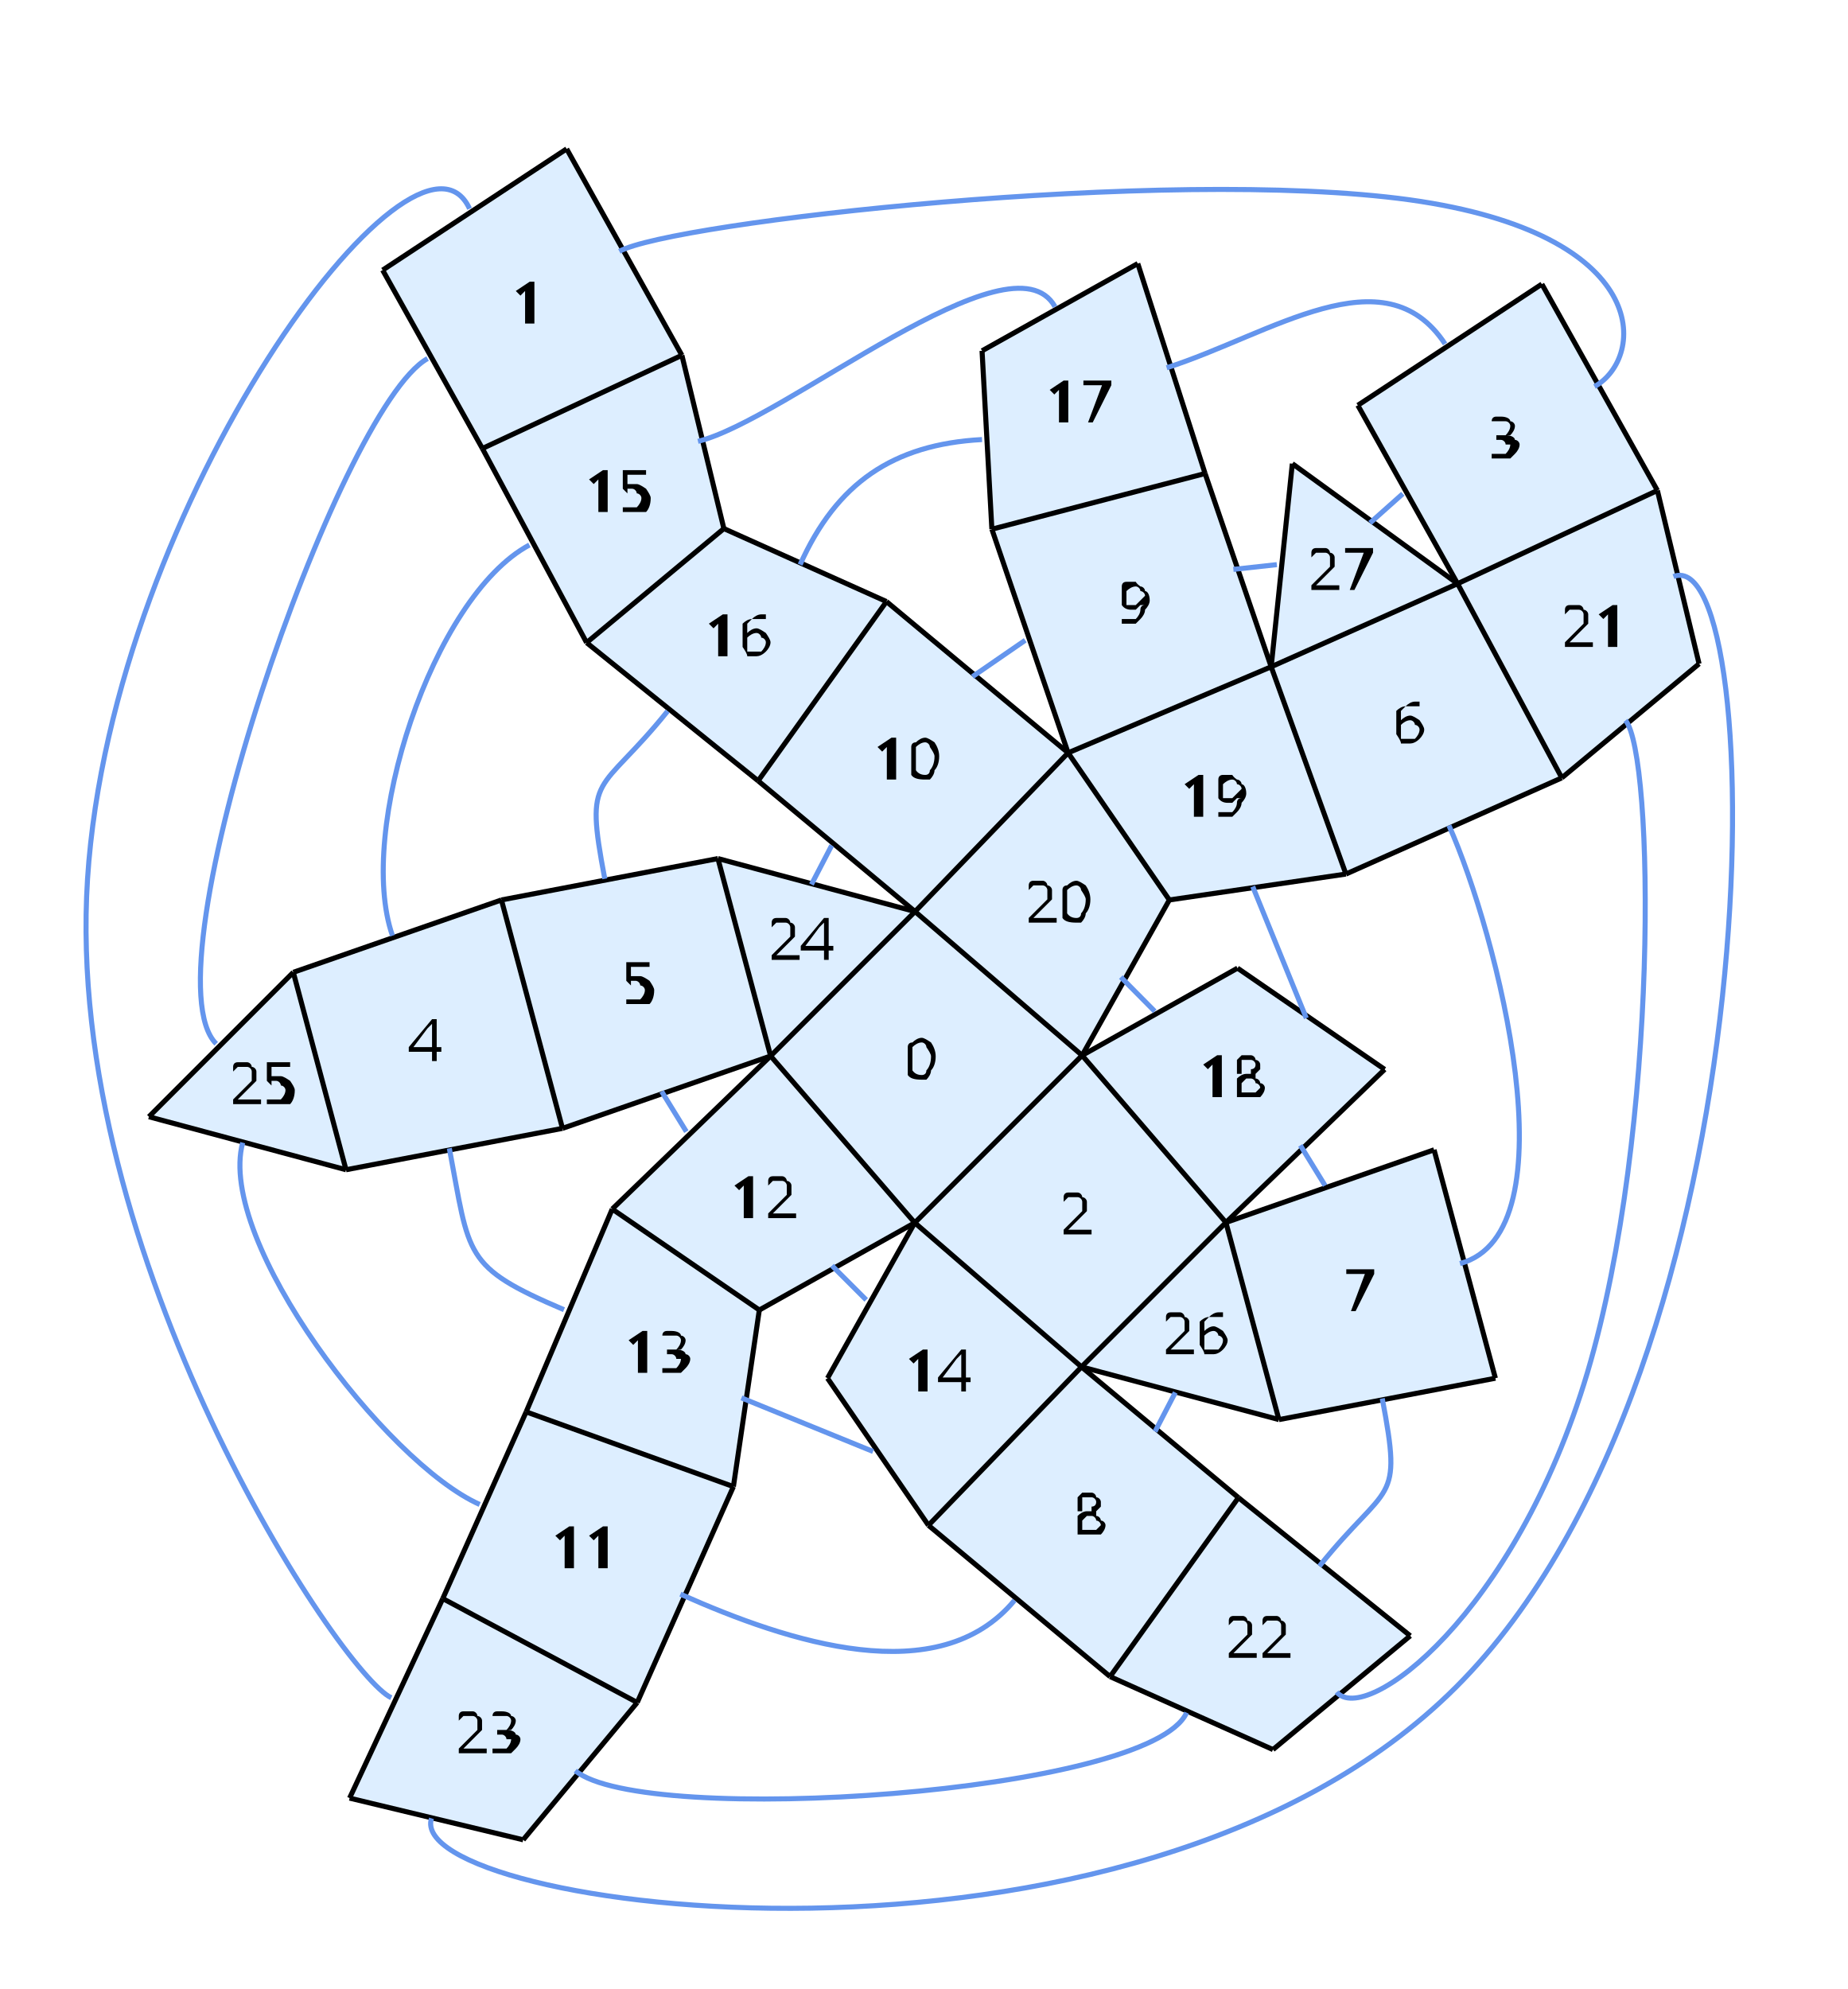
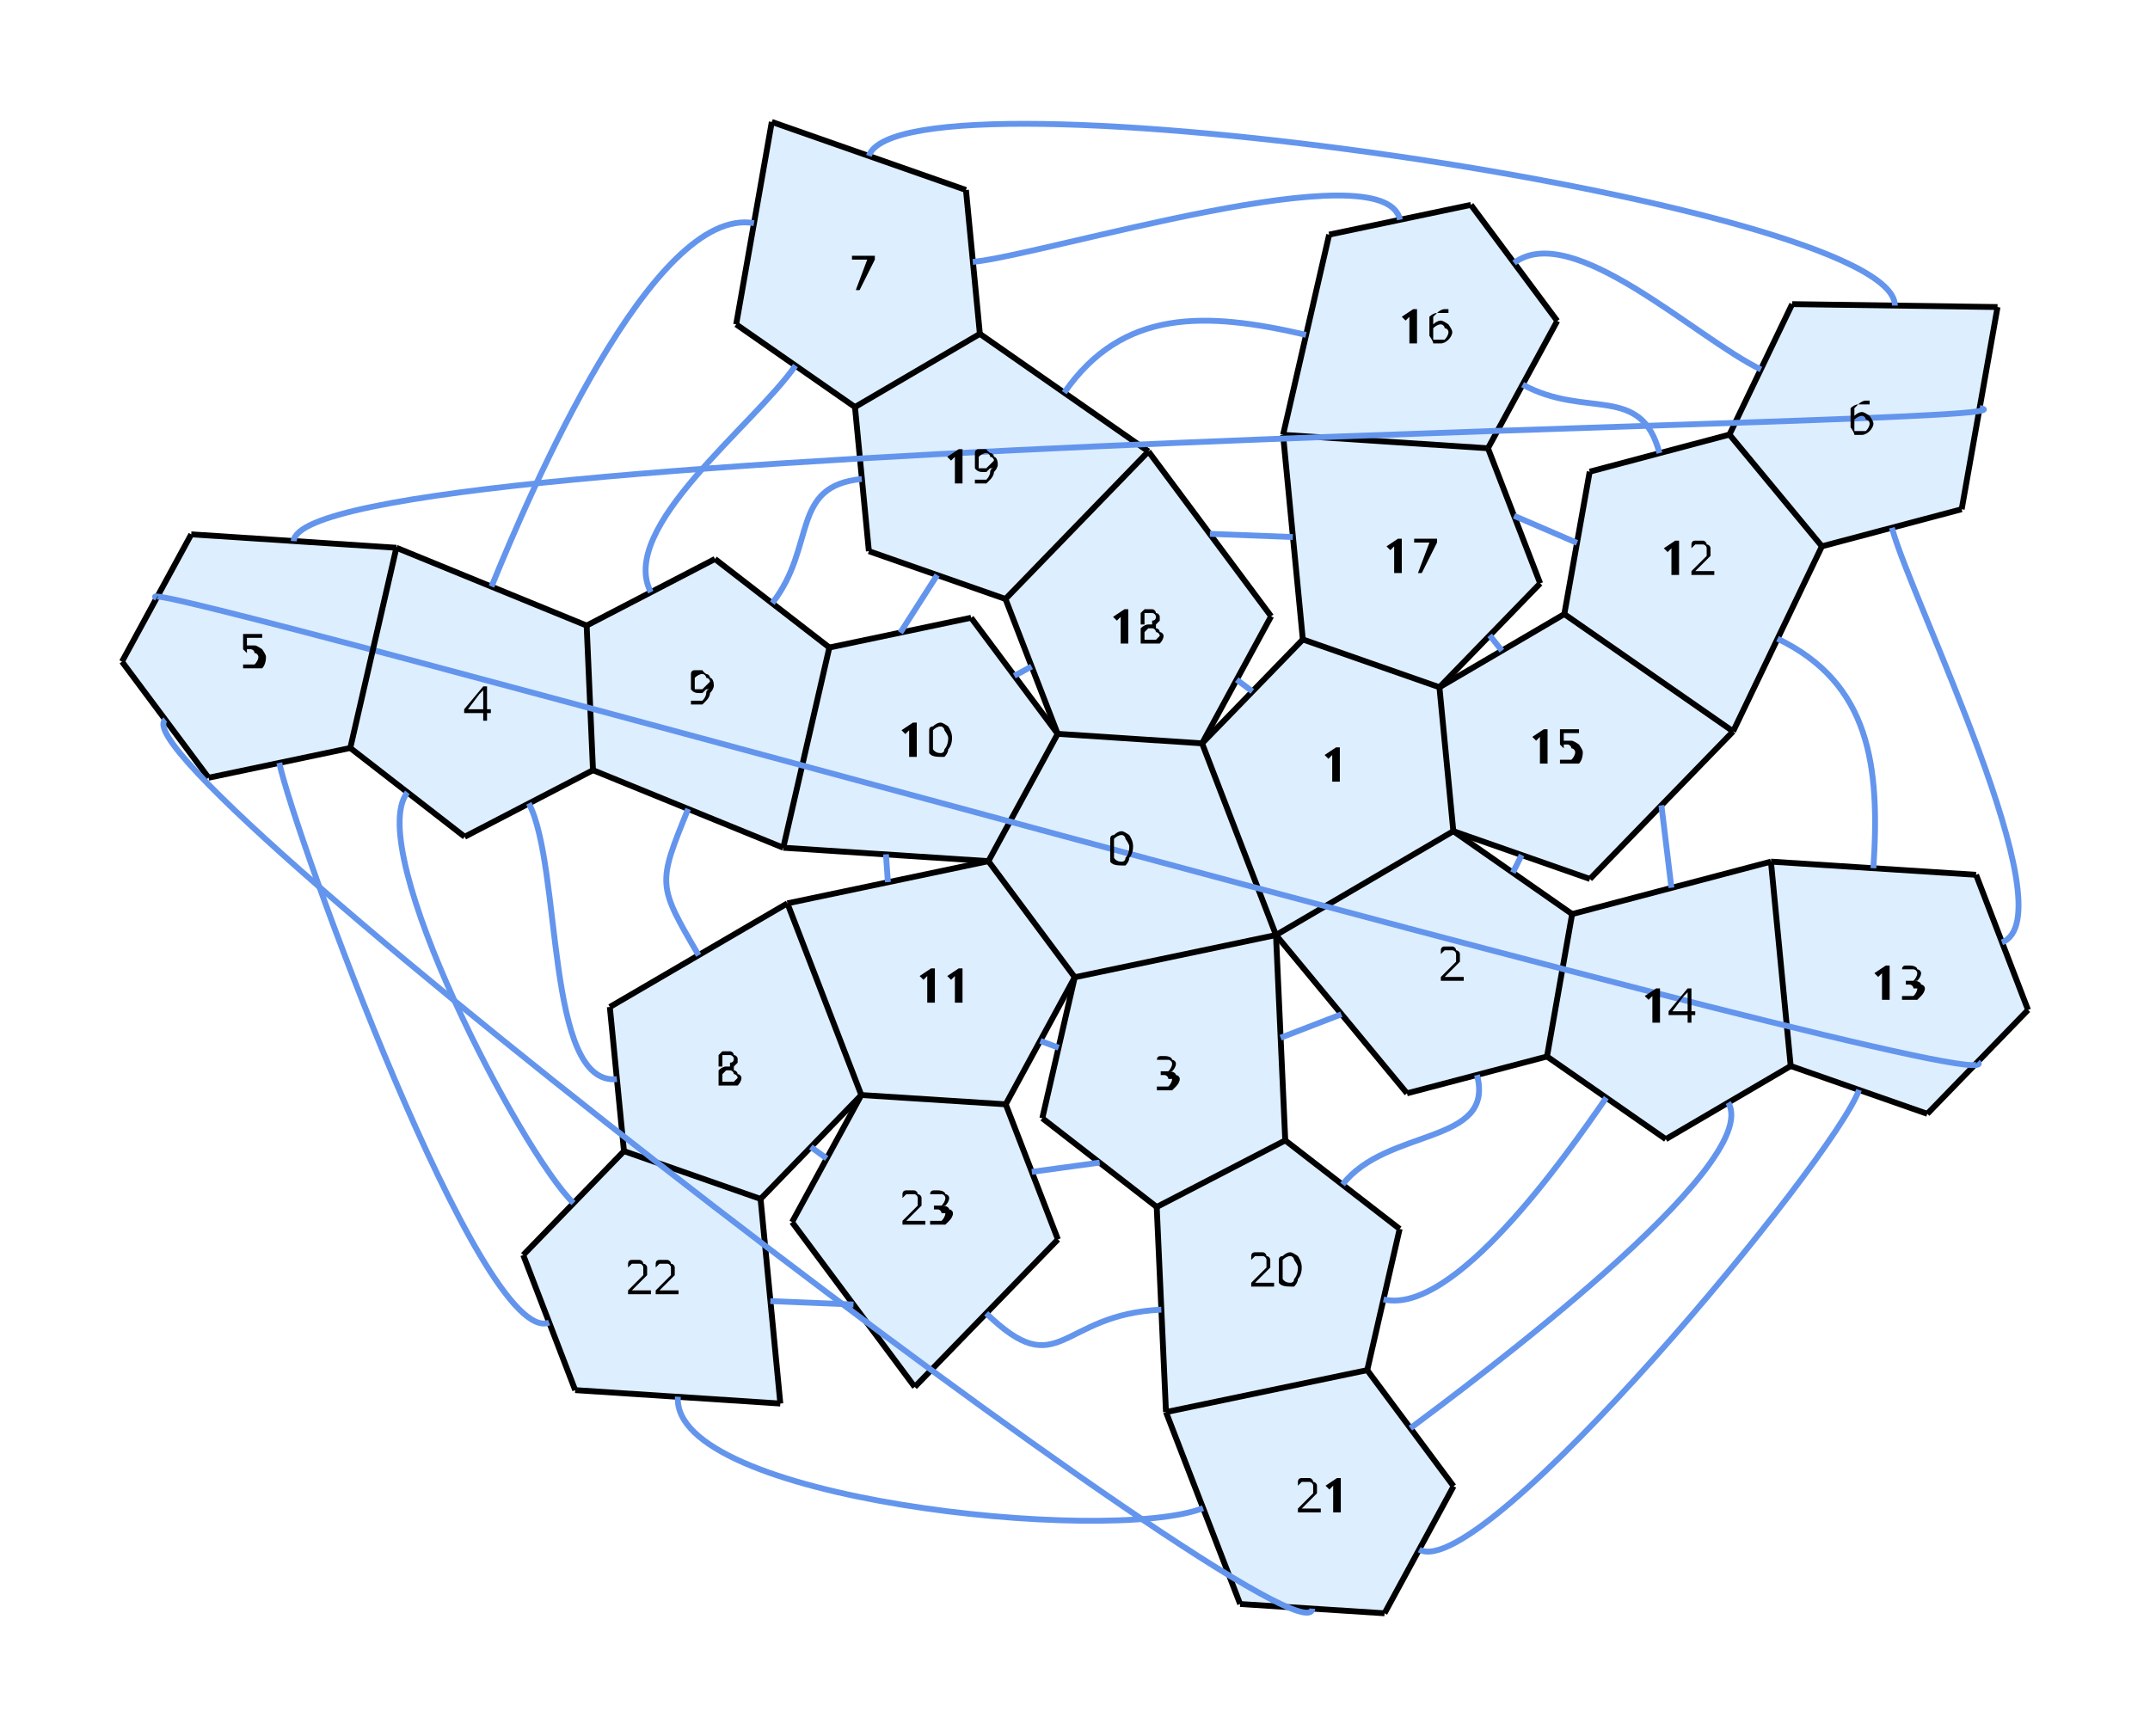
- <svg xmlns="http://www.w3.org/2000/svg" class="polyhedron" viewBox="-3.072 -4.106 6.206 6.679" stroke-width="0.017" font-family="Work Sans" version="1.1" id="svg221">
-   <defs id="defs225" />
-   <path id="outline-0" d="M0,0 0.562,-0.562 0.001,-1.045 -0.484,-0.56z" fill="#def" />
-   <path id="outline-2" d="M0.562,-0.562 0,0 0.56,0.484 1.045,-0.001z" fill="#def" />
-   <path id="outline-20" d="M0.855,-1.084 0.515,-1.578 0.001,-1.045 0.562,-0.562z" fill="#def" />
-   <path id="outline-24" d="M-0.484,-0.56 0.001,-1.045 -0.661,-1.223z" fill="#def" />
-   <path id="outline-12" d="M-0.522,0.293 0,-6.67801772853107E-18 -0.484,-0.56 -1.016,-0.046z" fill="#def" />
-   <path id="outline-14" d="M-0.293,0.522 0.046,1.016 0.56,0.484 0,0z" fill="#def" />
-   <path id="outline-26" d="M1.045,-0.001 0.56,0.484 1.223,0.661z" fill="#def" />
-   <path id="outline-18" d="M1.084,-0.855 0.562,-0.562 1.045,-0.001 1.578,-0.515z" fill="#def" />
-   <path id="outline-19" d="M0.855,-1.084 1.448,-1.171 1.197,-1.867 0.515,-1.578z" fill="#def" />
-   <path id="outline-10" d="M0.515,-1.578 -0.095,-2.086 -0.526,-1.484 0.001,-1.045z" fill="#def" />
-   <path id="outline-5" d="M-1.388,-1.084 -1.183,-0.317 -0.484,-0.56 -0.661,-1.223z" fill="#def" />
-   <path id="outline-13" d="M-0.522,0.293 -1.016,-0.046 -1.305,0.635 -0.609,0.886z" fill="#def" />
-   <path id="outline-8" d="M0.046,1.016 0.656,1.524 1.087,0.923 0.56,0.484z" fill="#def" />
-   <path id="outline-7" d="M1.95,0.522 1.744,-0.245 1.045,-0.001 1.223,0.661z" fill="#def" />
-   <path id="outline-6" d="M1.448,-1.171 2.173,-1.494 1.823,-2.146 1.197,-1.867z" fill="#def" />
-   <path id="outline-9" d="M0.259,-2.329 0.515,-1.578 1.197,-1.867 0.975,-2.516z" fill="#def" />
-   <path id="outline-16" d="M-0.641,-2.331 -1.102,-1.948 -0.526,-1.484 -0.095,-2.086z" fill="#def" />
-   <path id="outline-4" d="M-1.183,-0.317 -1.388,-1.084 -2.087,-0.841 -1.91,-0.178z" fill="#def" />
-   <path id="outline-11" d="M-0.932,1.611 -0.609,0.886 -1.305,0.635 -1.585,1.262z" fill="#def" />
-   <path id="outline-22" d="M1.203,1.769 1.664,1.387 1.087,0.923 0.656,1.524z" fill="#def" />
-   <path id="outline-21" d="M2.634,-1.877 2.494,-2.459 1.823,-2.146 2.173,-1.494z" fill="#def" />
-   <path id="outline-27" d="M1.823,-2.146 1.268,-2.549 1.197,-1.867z" fill="#def" />
-   <path id="outline-17" d="M0.226,-2.928 0.259,-2.329 0.975,-2.516 0.749,-3.221z" fill="#def" />
-   <path id="outline-15" d="M-0.641,-2.331 -0.782,-2.913 -1.452,-2.6 -1.102,-1.948z" fill="#def" />
-   <path id="outline-25" d="M-2.087,-0.841 -2.572,-0.356 -1.91,-0.178z" fill="#def" />
-   <path id="outline-23" d="M-1.315,2.072 -0.932,1.611 -1.585,1.262 -1.898,1.932z" fill="#def" />
-   <path id="outline-3" d="M2.494,-2.459 2.106,-3.152 1.488,-2.745 1.823,-2.146z" fill="#def" />
-   <path id="outline-1" d="M-0.782,-2.913 -1.169,-3.606 -1.787,-3.199 -1.452,-2.6z" fill="#def" />
-   <path id="edge-2-0" d="M 0.562,-0.562 L 0,0" stroke="black" />
-   <path id="edge-20-2" d="M 0.001,-1.045 L 0.562,-0.562" stroke="black" />
-   <path id="edge-20-3" d="M 0.562,-0.562 L 0.855,-1.084" stroke="black" />
-   <path id="edge-24-0" d="M -0.484,-0.56 L 0.001,-1.045" stroke="black" />
-   <path id="edge-24-1" d="M 0.001,-1.045 L -0.661,-1.223" stroke="black" />
-   <path id="edge-12-0" d="M -0.522,0.293 L 0,-6.67801772853107E-18" stroke="black" />
-   <path id="edge-12-1" d="M 0,-6.67801772853107E-18 L -0.484,-0.56" stroke="black" />
-   <path id="edge-12-2" d="M -0.484,-0.56 L -1.016,-0.046" stroke="black" />
-   <path id="edge-14-0" d="M -0.293,0.522 L 0.046,1.016" stroke="black" />
-   <path id="edge-14-2" d="M 0.56,0.484 L 0,0" stroke="black" />
-   <path id="edge-14-3" d="M 0,0 L -0.293,0.522" stroke="black" />
-   <path id="edge-26-0" d="M 1.045,-0.001 L 0.56,0.484" stroke="black" />
-   <path id="edge-26-1" d="M 0.56,0.484 L 1.223,0.661" stroke="black" />
-   <path id="edge-18-0" d="M 1.084,-0.855 L 0.562,-0.562" stroke="black" />
-   <path id="edge-18-1" d="M 0.562,-0.562 L 1.045,-0.001" stroke="black" />
-   <path id="edge-18-2" d="M 1.045,-0.001 L 1.578,-0.515" stroke="black" />
-   <path id="edge-18-3" d="M 1.578,-0.515 L 1.084,-0.855" stroke="black" />
-   <path id="edge-19-0" d="M 0.855,-1.084 L 1.448,-1.171" stroke="black" />
-   <path id="edge-19-3" d="M 0.515,-1.578 L 0.855,-1.084" stroke="black" />
-   <path id="edge-10-0" d="M 0.515,-1.578 L -0.095,-2.086" stroke="black" />
-   <path id="edge-10-2" d="M -0.526,-1.484 L 0.001,-1.045" stroke="black" />
-   <path id="edge-10-3" d="M 0.001,-1.045 L 0.515,-1.578" stroke="black" />
-   <path id="edge-5-1" d="M -1.183,-0.317 L -0.484,-0.56" stroke="black" />
-   <path id="edge-5-2" d="M -0.484,-0.56 L -0.661,-1.223" stroke="black" />
-   <path id="edge-5-3" d="M -0.661,-1.223 L -1.388,-1.084" stroke="black" />
-   <path id="edge-13-0" d="M -0.522,0.293 L -1.016,-0.046" stroke="black" />
-   <path id="edge-13-1" d="M -1.016,-0.046 L -1.305,0.635" stroke="black" />
-   <path id="edge-13-3" d="M -0.609,0.886 L -0.522,0.293" stroke="black" />
-   <path id="edge-8-0" d="M 0.046,1.016 L 0.656,1.524" stroke="black" />
-   <path id="edge-8-2" d="M 1.087,0.923 L 0.56,0.484" stroke="black" />
-   <path id="edge-8-3" d="M 0.56,0.484 L 0.046,1.016" stroke="black" />
-   <path id="edge-7-0" d="M 1.95,0.522 L 1.744,-0.245" stroke="black" />
-   <path id="edge-7-1" d="M 1.744,-0.245 L 1.045,-0.001" stroke="black" />
-   <path id="edge-7-2" d="M 1.045,-0.001 L 1.223,0.661" stroke="black" />
-   <path id="edge-7-3" d="M 1.223,0.661 L 1.95,0.522" stroke="black" />
-   <path id="edge-6-0" d="M 1.448,-1.171 L 2.173,-1.494" stroke="black" />
-   <path id="edge-6-3" d="M 1.197,-1.867 L 1.448,-1.171" stroke="black" />
-   <path id="edge-9-0" d="M 0.259,-2.329 L 0.515,-1.578" stroke="black" />
-   <path id="edge-9-1" d="M 0.515,-1.578 L 1.197,-1.867" stroke="black" />
-   <path id="edge-9-2" d="M 1.197,-1.867 L 0.975,-2.516" stroke="black" />
-   <path id="edge-16-1" d="M -1.102,-1.948 L -0.526,-1.484" stroke="black" />
-   <path id="edge-16-2" d="M -0.526,-1.484 L -0.095,-2.086" stroke="black" />
-   <path id="edge-16-3" d="M -0.095,-2.086 L -0.641,-2.331" stroke="black" />
-   <path id="edge-4-0" d="M -1.183,-0.317 L -1.388,-1.084" stroke="black" />
-   <path id="edge-4-1" d="M -1.388,-1.084 L -2.087,-0.841" stroke="black" />
-   <path id="edge-4-3" d="M -1.91,-0.178 L -1.183,-0.317" stroke="black" />
-   <path id="edge-11-0" d="M -0.932,1.611 L -0.609,0.886" stroke="black" />
-   <path id="edge-11-1" d="M -0.609,0.886 L -1.305,0.635" stroke="black" />
-   <path id="edge-11-2" d="M -1.305,0.635 L -1.585,1.262" stroke="black" />
-   <path id="edge-22-0" d="M 1.203,1.769 L 1.664,1.387" stroke="black" />
-   <path id="edge-22-1" d="M 1.664,1.387 L 1.087,0.923" stroke="black" />
-   <path id="edge-22-2" d="M 1.087,0.923 L 0.656,1.524" stroke="black" />
-   <path id="edge-22-3" d="M 0.656,1.524 L 1.203,1.769" stroke="black" />
-   <path id="edge-21-0" d="M 2.634,-1.877 L 2.494,-2.459" stroke="black" />
-   <path id="edge-21-2" d="M 1.823,-2.146 L 2.173,-1.494" stroke="black" />
-   <path id="edge-21-3" d="M 2.173,-1.494 L 2.634,-1.877" stroke="black" />
-   <path id="edge-27-0" d="M 1.823,-2.146 L 1.268,-2.549" stroke="black" />
-   <path id="edge-27-1" d="M 1.268,-2.549 L 1.197,-1.867" stroke="black" />
-   <path id="edge-27-2" d="M 1.197,-1.867 L 1.823,-2.146" stroke="black" />
-   <path id="edge-17-0" d="M 0.226,-2.928 L 0.259,-2.329" stroke="black" />
-   <path id="edge-17-1" d="M 0.259,-2.329 L 0.975,-2.516" stroke="black" />
-   <path id="edge-17-2" d="M 0.975,-2.516 L 0.749,-3.221" stroke="black" />
-   <path id="edge-17-3" d="M 0.749,-3.221 L 0.226,-2.928" stroke="black" />
-   <path id="edge-15-0" d="M -0.641,-2.331 L -0.782,-2.913" stroke="black" />
-   <path id="edge-15-2" d="M -1.452,-2.6 L -1.102,-1.948" stroke="black" />
-   <path id="edge-15-3" d="M -1.102,-1.948 L -0.641,-2.331" stroke="black" />
-   <path id="edge-25-0" d="M -2.087,-0.841 L -2.572,-0.356" stroke="black" />
-   <path id="edge-25-1" d="M -2.572,-0.356 L -1.91,-0.178" stroke="black" />
-   <path id="edge-25-2" d="M -1.91,-0.178 L -2.087,-0.841" stroke="black" />
-   <path id="edge-23-0" d="M -1.315,2.072 L -0.932,1.611" stroke="black" />
-   <path id="edge-23-1" d="M -0.932,1.611 L -1.585,1.262" stroke="black" />
-   <path id="edge-23-2" d="M -1.585,1.262 L -1.898,1.932" stroke="black" />
-   <path id="edge-23-3" d="M -1.898,1.932 L -1.315,2.072" stroke="black" />
-   <path id="edge-3-0" d="M 2.494,-2.459 L 2.106,-3.152" stroke="black" />
-   <path id="edge-3-1" d="M 2.106,-3.152 L 1.488,-2.745" stroke="black" />
-   <path id="edge-3-2" d="M 1.488,-2.745 L 1.823,-2.146" stroke="black" />
-   <path id="edge-3-3" d="M 1.823,-2.146 L 2.494,-2.459" stroke="black" />
-   <path id="edge-1-0" d="M -0.782,-2.913 L -1.169,-3.606" stroke="black" />
-   <path id="edge-1-1" d="M -1.169,-3.606 L -1.787,-3.199" stroke="black" />
-   <path id="edge-1-2" d="M -1.787,-3.199 L -1.452,-2.6" stroke="black" />
-   <path id="edge-1-3" d="M -1.452,-2.6 L -0.782,-2.913" stroke="black" />
-   <text x="0.02" y="-0.482" fill="black" font-size=".2" text-anchor="middle" id="text165">0</text>
-   <text x="0.542" y="0.04" fill="black" font-size=".2" text-anchor="middle" id="text167">2</text>
-   <text x="0.483" y="-1.007" fill="black" font-size=".2" text-anchor="middle" id="text169">20</text>
-   <text x="-0.381" y="-0.883" fill="black" font-size=".2" text-anchor="middle" id="text171">24</text>
-   <text x="-0.506" y="-0.018" fill="black" font-size=".2" text-anchor="middle" id="text173">12</text>
-   <text x="0.078" y="0.566" fill="black" font-size=".2" text-anchor="middle" id="text175">14</text>
-   <text x="0.943" y="0.441" fill="black" font-size=".2" text-anchor="middle" id="text177">26</text>
-   <text x="1.067" y="-0.423" fill="black" font-size=".2" text-anchor="middle" id="text179">18</text>
-   <text x="1.004" y="-1.365" fill="black" font-size=".2" text-anchor="middle" id="text181">19</text>
-   <text x="-0.026" y="-1.488" fill="black" font-size=".2" text-anchor="middle" id="text183">10</text>
-   <text x="-0.929" y="-0.736" fill="black" font-size=".2" text-anchor="middle" id="text185">5</text>
-   <text x="-0.863" y="0.502" fill="black" font-size=".2" text-anchor="middle" id="text187">13</text>
-   <text x="0.587" y="1.047" fill="black" font-size=".2" text-anchor="middle" id="text189">8</text>
-   <text x="1.49" y="0.294" fill="black" font-size=".2" text-anchor="middle" id="text191">7</text>
-   <text x="1.66" y="-1.609" fill="black" font-size=".2" text-anchor="middle" id="text193">6</text>
-   <text x="0.737" y="-2.013" fill="black" font-size=".2" text-anchor="middle" id="text195">9</text>
-   <text x="-0.591" y="-1.902" fill="black" font-size=".2" text-anchor="middle" id="text197">16</text>
-   <text x="-1.642" y="-0.545" fill="black" font-size=".2" text-anchor="middle" id="text199">4</text>
-   <text x="-1.108" y="1.159" fill="black" font-size=".2" text-anchor="middle" id="text201">11</text>
-   <text x="1.153" y="1.461" fill="black" font-size=".2" text-anchor="middle" id="text203">22</text>
-   <text x="2.281" y="-1.934" fill="black" font-size=".2" text-anchor="middle" id="text205">21</text>
-   <text x="1.429" y="-2.127" fill="black" font-size=".2" text-anchor="middle" id="text207">27</text>
-   <text x="0.552" y="-2.689" fill="black" font-size=".2" text-anchor="middle" id="text209">17</text>
-   <text x="-0.994" y="-2.388" fill="black" font-size=".2" text-anchor="middle" id="text211">15</text>
-   <text x="-2.19" y="-0.398" fill="black" font-size=".2" text-anchor="middle" id="text213">25</text>
-   <text x="-1.432" y="1.779" fill="black" font-size=".2" text-anchor="middle" id="text215">23</text>
-   <text x="1.978" y="-2.566" fill="black" font-size=".2" text-anchor="middle" id="text217">3</text>
-   <text x="-1.298" y="-3.02" fill="black" font-size=".2" text-anchor="middle" id="text219">1</text>
-   <path style="fill:none;stroke:#6495ed" id="curve-2-0" d="m 0.264,-0.283 v 0" />
-   <path style="fill:none;stroke:#6495ed" id="curve-20-2" d="m 0.265,-0.805 v 0" />
-   <path style="fill:none;stroke:#6495ed" id="curve-24-0" d="m -0.258,-0.805 v 0" />
-   <path style="fill:none;stroke:#6495ed" id="curve-12-1" d="m -0.258,-0.282 v 0" />
-   <path style="fill:none;stroke:#6495ed" id="curve-14-2" d="m 0.264,0.24 v 0" />
-   <path style="fill:none;stroke:#6495ed" id="curve-14-3" d="m -0.163,0.259 -0.115,-0.115" />
-   <path style="fill:none;stroke:#6495ed" id="curve-26-0" d="m 0.786,0.239 v 0" />
-   <path style="fill:none;stroke:#6495ed" id="curve-18-0" d="M 0.806,-0.71 0.692,-0.825" />
-   <path style="fill:none;stroke:#6495ed" id="curve-18-1" d="m 0.787,-0.284 v 0" />
-   <path style="fill:none;stroke:#6495ed" id="curve-19-0" d="m 1.135,-1.129 0.18,0.442" />
-   <path style="fill:none;stroke:#6495ed" id="curve-19-3" d="m 0.669,-1.333 v 0" />
-   <path style="fill:none;stroke:#6495ed" id="curve-10-2" d="m -0.279,-1.267 -0.068,0.131" />
-   <path style="fill:none;stroke:#6495ed" id="curve-10-3" d="m 0.242,-1.313 v 0" />
-   <path style="fill:none;stroke:#6495ed" id="curve-5-1" d="m -0.85,-0.441 0.083,0.135" />
-   <path style="fill:none;stroke:#6495ed" id="curve-5-2" d="m -0.589,-0.894 v 0" />
-   <path style="fill:none;stroke:#6495ed" id="curve-13-0" d="m -0.786,0.122 v 0" />
-   <path style="fill:none;stroke:#6495ed" id="curve-13-3" d="m -0.582,0.588 0.442,0.18" />
-   <path style="fill:none;stroke:#6495ed" id="curve-8-2" d="m 0.807,0.701 0.068,-0.131" />
-   <path style="fill:none;stroke:#6495ed" id="curve-8-3" d="m 0.287,0.748 v 0" />
-   <path style="fill:none;stroke:#6495ed" id="curve-7-1" d="m 1.378,-0.125 -0.083,-0.135" />
-   <path style="fill:none;stroke:#6495ed" id="curve-7-2" d="m 1.118,0.328 v 0" />
-   <path style="fill:none;stroke:#6495ed" id="curve-6-0" d="m 1.794,-1.334 c 0.162,0.363 0.42,1.368 0.037,1.471" />
-   <path style="fill:none;stroke:#6495ed" id="curve-6-3" d="m 1.306,-1.521 v 0" />
-   <path style="fill:none;stroke:#6495ed" id="curve-9-0" d="m 0.371,-1.956 -0.177,0.122" />
-   <path style="fill:none;stroke:#6495ed" id="curve-9-1" d="m 0.84,-1.724 v 0" />
-   <path style="fill:none;stroke:#6495ed" id="curve-16-1" d="m -0.83,-1.718 c -0.232,0.288 -0.28,0.199 -0.211,0.563" />
-   <path style="fill:none;stroke:#6495ed" id="curve-16-2" d="m -0.327,-1.787 v 0" />
-   <path style="fill:none;stroke:#6495ed" id="curve-4-0" d="m -1.302,-0.702 v 0" />
-   <path style="fill:none;stroke:#6495ed" id="curve-4-3" d="m -1.563,-0.25 c 0.069,0.363 0.045,0.397 0.385,0.542" />
-   <path style="fill:none;stroke:#6495ed" id="curve-11-0" d="m -0.787,1.247 c 0.363,0.162 0.868,0.327 1.122,0.021" />
-   <path style="fill:none;stroke:#6495ed" id="curve-11-1" d="m -0.974,0.759 v 0" />
-   <path style="fill:none;stroke:#6495ed" id="curve-22-1" d="M 1.359,1.153 C 1.591,0.864 1.639,0.953 1.57,0.59" />
-   <path style="fill:none;stroke:#6495ed" id="curve-22-2" d="m 0.855,1.222 v 0" />
-   <path style="fill:none;stroke:#6495ed" id="curve-21-2" d="m 1.982,-1.822 v 0" />
-   <path id="curve-21-3" d="m 2.387,-1.687 c 0.096,0.115 0.114,1.374 -0.128,2.19 C 2.016,1.318 1.513,1.691 1.417,1.576" style="fill:none;stroke:#6495ed" />
-   <path style="fill:none;stroke:#6495ed" id="curve-27-1" d="m 1.216,-2.21 -0.146,0.016" />
-   <path style="fill:none;stroke:#6495ed" id="curve-27-2" d="m 1.493,-2.009 v 0" />
-   <path style="fill:none;stroke:#6495ed" id="curve-17-0" d="m 0.226,-2.63 c -0.299,0.016 -0.489,0.147 -0.611,0.42" />
-   <path style="fill:none;stroke:#6495ed" id="curve-17-1" d="m 0.601,-2.425 v 0" />
-   <path style="fill:none;stroke:#6495ed" id="curve-15-0" d="m -0.728,-2.624 c 0.291,-0.07 1.053,-0.713 1.199,-0.452" />
-   <path style="fill:none;stroke:#6495ed" id="curve-15-2" d="m -1.294,-2.276 c -0.326,0.175 -0.582,0.962 -0.46,1.312" />
-   <path style="fill:none;stroke:#6495ed" id="curve-15-3" d="m -0.888,-2.141 v 0" />
-   <path style="fill:none;stroke:#6495ed" id="curve-25-1" d="m -2.257,-0.269 c -0.089,0.331 0.483,1.076 0.796,1.215" />
-   <path style="fill:none;stroke:#6495ed" id="curve-25-2" d="m -2.015,-0.511 v 0" />
-   <path style="fill:none;stroke:#6495ed" id="curve-23-0" d="m -1.14,1.84 c 0.23,0.191 1.931,0.078 2.053,-0.195" />
-   <path style="fill:none;stroke:#6495ed" id="curve-23-1" d="m -1.275,1.435 v 0" />
-   <path id="curve-23-3" d="m -1.623,2 c -0.097,0.304 2.353,0.647 3.441,-0.441 1.088,-1.088 1.054,-3.854 0.73,-3.729" style="fill:none;stroke:#6495ed" />
-   <path style="fill:none;stroke:#6495ed" id="curve-3-1" d="M 1.781,-2.951 C 1.577,-3.26 1.198,-2.984 0.846,-2.871" />
-   <path style="fill:none;stroke:#6495ed" id="curve-3-2" d="m 1.639,-2.448 -0.11,0.098" />
-   <path style="fill:none;stroke:#6495ed" id="curve-3-3" d="m 2.142,-2.305 v 0" />
-   <path id="curve-1-0" d="m -0.992,-3.262 c 0.173,-0.097 1.835,-0.286 2.654,-0.173 0.819,0.114 0.794,0.53 0.621,0.627" style="fill:none;stroke:#6495ed" />
-   <path id="curve-1-1" d="m -1.495,-3.405 c -0.178,-0.388 -1.201,0.981 -1.283,2.25 -0.082,1.269 0.852,2.672 1.02,2.75" style="fill:none;stroke:#6495ed" />
-   <path style="fill:none;stroke:#6495ed" id="curve-1-2" d="m -1.636,-2.902 c -0.299,0.167 -0.953,2.059 -0.71,2.301" />
-   <path style="fill:none;stroke:#6495ed" id="curve-1-3" d="m -1.133,-2.759 v 0" />
+ <svg xmlns="http://www.w3.org/2000/svg" class="polyhedron" viewBox="-5.231 -3.834 8.814 7.115" stroke-width="0.024" font-family="Work Sans">
+   <path id="outline-0" d="M0,0 -0.303,-0.786 -0.895,-0.825 -1.179,-0.303 -0.825,0.173z" fill="#def" />
+   <path id="outline-1" d="M0,0 0.727,-0.426 0.67,-1.016 0.11,-1.212 -0.303,-0.786z" fill="#def" />
+   <path id="outline-18" d="M-0.523,-1.983 -1.109,-1.378 -0.895,-0.825 -0.303,-0.786 -0.02,-1.307z" fill="#def" />
+   <path id="outline-10" d="M-2.02,-0.358 -1.179,-0.303 -0.895,-0.825 -1.25,-1.301 -1.831,-1.179z" fill="#def" />
+   <path id="outline-11" d="M-2.003,-0.13 -1.7,0.656 -1.108,0.694 -0.825,0.173 -1.179,-0.303z" fill="#def" />
+   <path id="outline-3" d="M0,7.68611651176507E-18 -0.825,0.173 -0.958,0.751 -0.489,1.115 0.038,0.842z" fill="#def" />
+   <path id="outline-2" d="M0,0 0.537,0.649 1.111,0.498 1.214,-0.086 0.727,-0.426z" fill="#def" />
+   <path id="outline-15" d="M1.874,-0.835 1.182,-1.316 0.67,-1.016 0.727,-0.426 1.287,-0.23z" fill="#def" />
+   <path id="outline-17" d="M0.029,-2.051 0.11,-1.212 0.67,-1.016 1.083,-1.442 0.869,-1.996z" fill="#def" />
+   <path id="outline-19" d="M-0.523,-1.983 -1.214,-2.465 -1.726,-2.165 -1.669,-1.574 -1.109,-1.378z" fill="#def" />
+   <path id="outline-9" d="M-2.02,-0.358 -1.831,-1.179 -2.3,-1.542 -2.826,-1.269 -2.8,-0.676z" fill="#def" />
+   <path id="outline-8" d="M-2.003,-0.13 -2.731,0.295 -2.673,0.886 -2.113,1.082 -1.7,0.656z" fill="#def" />
+   <path id="outline-23" d="M-1.481,1.853 -0.894,1.248 -1.108,0.694 -1.7,0.656 -1.984,1.177z" fill="#def" />
+   <path id="outline-20" d="M-0.451,1.956 0.374,1.784 0.507,1.205 0.038,0.842 -0.489,1.115z" fill="#def" />
+   <path id="outline-14" d="M2.029,-0.301 1.214,-0.086 1.111,0.498 1.598,0.837 2.11,0.537z" fill="#def" />
+   <path id="outline-12" d="M1.874,-0.835 2.238,-1.594 1.859,-2.052 1.286,-1.9 1.182,-1.316z" fill="#def" />
+   <path id="outline-16" d="M0.029,-2.051 0.869,-1.996 1.153,-2.518 0.799,-2.994 0.218,-2.872z" fill="#def" />
+   <path id="outline-7" d="M-2.067,-3.334 -2.213,-2.504 -1.726,-2.165 -1.214,-2.465 -1.271,-3.055z" fill="#def" />
+   <path id="outline-4" d="M-3.606,-1.588 -3.795,-0.767 -3.326,-0.403 -2.8,-0.676 -2.826,-1.269z" fill="#def" />
+   <path id="outline-22" d="M-2.032,1.921 -2.113,1.082 -2.673,0.886 -3.086,1.312 -2.873,1.866z" fill="#def" />
+   <path id="outline-21" d="M-0.451,1.956 -0.147,2.743 0.445,2.781 0.728,2.26 0.374,1.784z" fill="#def" />
+   <path id="outline-13" d="M2.029,-0.301 2.11,0.537 2.67,0.733 3.083,0.307 2.87,-0.247z" fill="#def" />
+   <path id="outline-6" d="M2.958,-2.575 2.116,-2.587 1.859,-2.052 2.238,-1.594 2.811,-1.746z" fill="#def" />
+   <path id="outline-5" d="M-3.606,-1.588 -4.447,-1.643 -4.731,-1.121 -4.376,-0.645 -3.795,-0.767z" fill="#def" />
+   <path id="edge-1-3" d="M 0.11,-1.212 L -0.303,-0.786" stroke="black" />
+   <path id="edge-1-4" d="M -0.303,-0.786 L 0,0" stroke="black" />
+   <path stroke="cornflowerblue" fill="none" id="curve-1-4" d="M -0.152,-0.393 L -0.152,-0.393" />
+   <path id="edge-18-1" d="M -1.109,-1.378 L -0.895,-0.825" stroke="black" />
+   <path id="edge-18-2" d="M -0.895,-0.825 L -0.303,-0.786" stroke="black" />
+   <path stroke="cornflowerblue" fill="none" id="curve-18-2" d="M -0.599,-0.805 L -0.599,-0.805" />
+   <path id="edge-18-3" d="M -0.303,-0.786 L -0.02,-1.307" stroke="black" />
+   <path stroke="cornflowerblue" fill="none" id="curve-18-3" d="M -0.161,-1.047 L -0.097,-0.999" />
+   <path id="edge-18-4" d="M -0.02,-1.307 L -0.523,-1.983" stroke="black" />
+   <path id="edge-10-0" d="M -2.02,-0.358 L -1.179,-0.303" stroke="black" />
+   <path id="edge-10-1" d="M -1.179,-0.303 L -0.895,-0.825" stroke="black" />
+   <path stroke="cornflowerblue" fill="none" id="curve-10-1" d="M -1.037,-0.564 L -1.037,-0.564" />
+   <path id="edge-10-2" d="M -0.895,-0.825 L -1.25,-1.301" stroke="black" />
+   <path stroke="cornflowerblue" fill="none" id="curve-10-2" d="M -1.073,-1.063 L -1.002,-1.101" />
+   <path id="edge-10-3" d="M -1.25,-1.301 L -1.831,-1.179" stroke="black" />
+   <path id="edge-11-2" d="M -1.108,0.694 L -0.825,0.173" stroke="black" />
+   <path id="edge-11-3" d="M -0.825,0.173 L -1.179,-0.303" stroke="black" />
+   <path stroke="cornflowerblue" fill="none" id="curve-11-3" d="M -1.002,-0.065 L -1.002,-0.065" />
+   <path id="edge-11-4" d="M -1.179,-0.303 L -2.003,-0.13" stroke="black" />
+   <path stroke="cornflowerblue" fill="none" id="curve-11-4" d="M -1.591,-0.217 L -1.599,-0.331" />
+   <path id="edge-3-0" d="M 0,7.68611651176507E-18 L -0.825,0.173" stroke="black" />
+   <path stroke="cornflowerblue" fill="none" id="curve-3-0" d="M -0.412,0.086 L -0.412,0.086" />
+   <path id="edge-3-1" d="M -0.825,0.173 L -0.958,0.751" stroke="black" />
+   <path stroke="cornflowerblue" fill="none" id="curve-3-1" d="M -0.891,0.462 L -0.966,0.434" />
+   <path id="edge-3-2" d="M -0.958,0.751 L -0.489,1.115" stroke="black" />
+   <path id="edge-3-4" d="M 0.038,0.842 L 0,7.68611651176507E-18" stroke="black" />
+   <path id="edge-2-0" d="M 0,0 L 0.537,0.649" stroke="black" />
+   <path stroke="cornflowerblue" fill="none" id="curve-2-0" d="M 0.268,0.325 L 0.019,0.421" />
+   <path id="edge-2-1" d="M 0.537,0.649 L 1.111,0.498" stroke="black" />
+   <path id="edge-2-3" d="M 1.214,-0.086 L 0.727,-0.426" stroke="black" />
+   <path id="edge-2-4" d="M 0.727,-0.426 L 0,0" stroke="black" />
+   <path stroke="cornflowerblue" fill="none" id="curve-2-4" d="M 0.364,-0.213 L 0.364,-0.213" />
+   <path id="edge-15-1" d="M 1.182,-1.316 L 0.67,-1.016" stroke="black" />
+   <path id="edge-15-2" d="M 0.67,-1.016 L 0.727,-0.426" stroke="black" />
+   <path stroke="cornflowerblue" fill="none" id="curve-15-2" d="M 0.699,-0.721 L 0.699,-0.721" />
+   <path id="edge-15-3" d="M 0.727,-0.426 L 1.287,-0.23" stroke="black" />
+   <path stroke="cornflowerblue" fill="none" id="curve-15-3" d="M 1.007,-0.328 L 0.971,-0.256" />
+   <path id="edge-15-4" d="M 1.287,-0.23 L 1.874,-0.835" stroke="black" />
+   <path id="edge-17-0" d="M 0.029,-2.051 L 0.11,-1.212" stroke="black" />
+   <path stroke="cornflowerblue" fill="none" id="curve-17-0" d="M 0.069,-1.632 L -0.271,-1.645" />
+   <path id="edge-17-1" d="M 0.11,-1.212 L 0.67,-1.016" stroke="black" />
+   <path stroke="cornflowerblue" fill="none" id="curve-17-1" d="M 0.39,-1.114 L 0.39,-1.114" />
+   <path id="edge-17-2" d="M 0.67,-1.016 L 1.083,-1.442" stroke="black" />
+   <path stroke="cornflowerblue" fill="none" id="curve-17-2" d="M 0.876,-1.229 L 0.926,-1.166" />
+   <path id="edge-17-3" d="M 1.083,-1.442 L 0.869,-1.996" stroke="black" />
+   <path id="edge-19-0" d="M -0.523,-1.983 L -1.214,-2.465" stroke="black" />
+   <path id="edge-19-2" d="M -1.726,-2.165 L -1.669,-1.574" stroke="black" />
+   <path id="edge-19-3" d="M -1.669,-1.574 L -1.109,-1.378" stroke="black" />
+   <path stroke="cornflowerblue" fill="none" id="curve-19-3" d="M -1.389,-1.476 L -1.54,-1.24" />
+   <path id="edge-19-4" d="M -1.109,-1.378 L -0.523,-1.983" stroke="black" />
+   <path stroke="cornflowerblue" fill="none" id="curve-19-4" d="M -0.816,-1.681 L -0.816,-1.681" />
+   <path id="edge-9-0" d="M -2.02,-0.358 L -1.831,-1.179" stroke="black" />
+   <path stroke="cornflowerblue" fill="none" id="curve-9-0" d="M -1.925,-0.768 L -1.925,-0.768" />
+   <path id="edge-9-1" d="M -1.831,-1.179 L -2.3,-1.542" stroke="black" />
+   <path stroke="cornflowerblue" fill="none" id="curve-9-1" d="M -2.065,-1.361 C -1.883,-1.595 -1.993,-1.841 -1.698,-1.87" />
+   <path id="edge-9-2" d="M -2.3,-1.542 L -2.826,-1.269" stroke="black" />
+   <path id="edge-9-4" d="M -2.8,-0.676 L -2.02,-0.358" stroke="black" />
+   <path id="edge-8-0" d="M -2.003,-0.13 L -2.731,0.295" stroke="black" />
+   <path stroke="cornflowerblue" fill="none" id="curve-8-0" d="M -2.367,0.083 C -2.536,-0.207 -2.536,-0.207 -2.41,-0.517" />
+   <path id="edge-8-1" d="M -2.731,0.295 L -2.673,0.886" stroke="black" />
+   <path id="edge-8-3" d="M -2.113,1.082 L -1.7,0.656" stroke="black" />
+   <path id="edge-8-4" d="M -1.7,0.656 L -2.003,-0.13" stroke="black" />
+   <path stroke="cornflowerblue" fill="none" id="curve-8-4" d="M -1.852,0.263 L -1.852,0.263" />
+   <path id="edge-23-0" d="M -1.481,1.853 L -0.894,1.248" stroke="black" />
+   <path id="edge-23-1" d="M -0.894,1.248 L -1.108,0.694" stroke="black" />
+   <path stroke="cornflowerblue" fill="none" id="curve-23-1" d="M -1.001,0.971 L -0.723,0.933" />
+   <path id="edge-23-2" d="M -1.108,0.694 L -1.7,0.656" stroke="black" />
+   <path stroke="cornflowerblue" fill="none" id="curve-23-2" d="M -1.404,0.675 L -1.404,0.675" />
+   <path id="edge-23-3" d="M -1.7,0.656 L -1.984,1.177" stroke="black" />
+   <path stroke="cornflowerblue" fill="none" id="curve-23-3" d="M -1.842,0.916 L -1.907,0.869" />
+   <path id="edge-23-4" d="M -1.984,1.177 L -1.481,1.853" stroke="black" />
+   <path id="edge-20-1" d="M 0.374,1.784 L 0.507,1.205" stroke="black" />
+   <path id="edge-20-2" d="M 0.507,1.205 L 0.038,0.842" stroke="black" />
+   <path stroke="cornflowerblue" fill="none" id="curve-20-2" d="M 0.273,1.023 C 0.454,0.789 0.9,0.861 0.824,0.574" />
+   <path id="edge-20-3" d="M 0.038,0.842 L -0.489,1.115" stroke="black" />
+   <path stroke="cornflowerblue" fill="none" id="curve-20-3" d="M -0.225,0.978 L -0.225,0.978" />
+   <path id="edge-20-4" d="M -0.489,1.115 L -0.451,1.956" stroke="black" />
+   <path stroke="cornflowerblue" fill="none" id="curve-20-4" d="M -0.47,1.536 C -0.89,1.555 -0.885,1.844 -1.188,1.551" />
+   <path id="edge-14-0" d="M 2.029,-0.301 L 1.214,-0.086" stroke="black" />
+   <path stroke="cornflowerblue" fill="none" id="curve-14-0" d="M 1.621,-0.194 L 1.58,-0.532" />
+   <path id="edge-14-1" d="M 1.214,-0.086 L 1.111,0.498" stroke="black" />
+   <path stroke="cornflowerblue" fill="none" id="curve-14-1" d="M 1.162,0.206 L 1.162,0.206" />
+   <path id="edge-14-2" d="M 1.111,0.498 L 1.598,0.837" stroke="black" />
+   <path stroke="cornflowerblue" fill="none" id="curve-14-2" d="M 1.354,0.667 C 1.185,0.911 0.73,1.561 0.441,1.494" />
+   <path id="edge-14-3" d="M 1.598,0.837 L 2.11,0.537" stroke="black" />
+   <path id="edge-12-0" d="M 1.874,-0.835 L 2.238,-1.594" stroke="black" />
+   <path id="edge-12-2" d="M 1.859,-2.052 L 1.286,-1.9" stroke="black" />
+   <path id="edge-12-3" d="M 1.286,-1.9 L 1.182,-1.316" stroke="black" />
+   <path stroke="cornflowerblue" fill="none" id="curve-12-3" d="M 1.234,-1.608 L 0.976,-1.719" />
+   <path id="edge-12-4" d="M 1.182,-1.316 L 1.874,-0.835" stroke="black" />
+   <path stroke="cornflowerblue" fill="none" id="curve-12-4" d="M 1.528,-1.075 L 1.528,-1.075" />
+   <path id="edge-16-0" d="M 0.029,-2.051 L 0.869,-1.996" stroke="black" />
+   <path stroke="cornflowerblue" fill="none" id="curve-16-0" d="M 0.449,-2.024 L 0.449,-2.024" />
+   <path id="edge-16-1" d="M 0.869,-1.996 L 1.153,-2.518" stroke="black" />
+   <path stroke="cornflowerblue" fill="none" id="curve-16-1" d="M 1.011,-2.257 C 1.272,-2.115 1.497,-2.263 1.572,-1.976" />
+   <path id="edge-16-2" d="M 1.153,-2.518 L 0.799,-2.994" stroke="black" />
+   <path id="edge-16-3" d="M 0.799,-2.994 L 0.218,-2.872" stroke="black" />
+   <path id="edge-16-4" d="M 0.218,-2.872 L 0.029,-2.051" stroke="black" />
+   <path stroke="cornflowerblue" fill="none" id="curve-16-4" d="M 0.123,-2.461 C -0.287,-2.556 -0.628,-2.57 -0.868,-2.224" />
+   <path id="edge-7-0" d="M -2.067,-3.334 L -2.213,-2.504" stroke="black" />
+   <path id="edge-7-1" d="M -2.213,-2.504 L -1.726,-2.165" stroke="black" />
+   <path stroke="cornflowerblue" fill="none" id="curve-7-1" d="M -1.97,-2.335 C -2.139,-2.091 -2.7,-1.669 -2.563,-1.406" />
+   <path id="edge-7-2" d="M -1.726,-2.165 L -1.214,-2.465" stroke="black" />
+   <path stroke="cornflowerblue" fill="none" id="curve-7-2" d="M -1.47,-2.315 L -1.47,-2.315" />
+   <path id="edge-7-3" d="M -1.214,-2.465 L -1.271,-3.055" stroke="black" />
+   <path stroke="cornflowerblue" fill="none" id="curve-7-3" d="M -1.243,-2.76 C -0.947,-2.789 0.447,-3.223 0.508,-2.933" />
+   <path id="edge-7-4" d="M -1.271,-3.055 L -2.067,-3.334" stroke="black" />
+   <path id="edge-4-1" d="M -3.795,-0.767 L -3.326,-0.403" stroke="black" />
+   <path id="edge-4-2" d="M -3.326,-0.403 L -2.8,-0.676" stroke="black" />
+   <path stroke="cornflowerblue" fill="none" id="curve-4-2" d="M -3.063,-0.54 C -2.926,-0.276 -2.997,0.619 -2.702,0.591" />
+   <path id="edge-4-3" d="M -2.8,-0.676 L -2.826,-1.269" stroke="black" />
+   <path stroke="cornflowerblue" fill="none" id="curve-4-3" d="M -2.813,-0.973 L -2.813,-0.973" />
+   <path id="edge-4-4" d="M -2.826,-1.269 L -3.606,-1.588" stroke="black" />
+   <path stroke="cornflowerblue" fill="none" id="curve-4-4" d="M -3.216,-1.429 C -3.057,-1.819 -2.555,-2.992 -2.14,-2.919" />
+   <path id="edge-22-0" d="M -2.032,1.921 L -2.113,1.082" stroke="black" />
+   <path stroke="cornflowerblue" fill="none" id="curve-22-0" d="M -2.073,1.501 L -1.732,1.515" />
+   <path id="edge-22-1" d="M -2.113,1.082 L -2.673,0.886" stroke="black" />
+   <path stroke="cornflowerblue" fill="none" id="curve-22-1" d="M -2.393,0.984 L -2.393,0.984" />
+   <path id="edge-22-2" d="M -2.673,0.886 L -3.086,1.312" stroke="black" />
+   <path stroke="cornflowerblue" fill="none" id="curve-22-2" d="M -2.88,1.099 C -3.093,0.893 -3.743,-0.351 -3.561,-0.585" />
+   <path id="edge-22-3" d="M -3.086,1.312 L -2.873,1.866" stroke="black" />
+   <path id="edge-22-4" d="M -2.873,1.866 L -2.032,1.921" stroke="black" />
+   <path id="edge-21-0" d="M -0.451,1.956 L -0.147,2.743" stroke="black" />
+   <path stroke="cornflowerblue" fill="none" id="curve-21-0" d="M -0.299,2.35 C -0.692,2.501 -2.48,2.314 -2.452,1.893" />
+   <path id="edge-21-1" d="M -0.147,2.743 L 0.445,2.781" stroke="black" />
+   <path id="edge-21-2" d="M 0.445,2.781 L 0.728,2.26" stroke="black" />
+   <path id="edge-21-3" d="M 0.728,2.26 L 0.374,1.784" stroke="black" />
+   <path stroke="cornflowerblue" fill="none" id="curve-21-3" d="M 0.551,2.022 C 0.789,1.844 2.004,0.943 1.854,0.687" />
+   <path id="edge-21-4" d="M 0.374,1.784 L -0.451,1.956" stroke="black" />
+   <path stroke="cornflowerblue" fill="none" id="curve-21-4" d="M -0.038,1.87 L -0.038,1.87" />
+   <path id="edge-13-0" d="M 2.029,-0.301 L 2.11,0.537" stroke="black" />
+   <path stroke="cornflowerblue" fill="none" id="curve-13-0" d="M 2.069,0.118 L 2.069,0.118" />
+   <path id="edge-13-1" d="M 2.11,0.537 L 2.67,0.733" stroke="black" />
+   <path stroke="cornflowerblue" fill="none" id="curve-13-1" d="M 2.39,0.635 C 2.292,0.915 0.847,2.662 0.587,2.52" />
+   <path id="edge-13-2" d="M 2.67,0.733 L 3.083,0.307" stroke="black" />
+   <path id="edge-13-3" d="M 3.083,0.307 L 2.87,-0.247" stroke="black" />
+   <path id="edge-13-4" d="M 2.87,-0.247 L 2.029,-0.301" stroke="black" />
+   <path stroke="cornflowerblue" fill="none" id="curve-13-4" d="M 2.449,-0.274 C 2.477,-0.694 2.435,-1.033 2.056,-1.215" />
+   <path id="edge-6-0" d="M 2.958,-2.575 L 2.116,-2.587" stroke="black" />
+   <path stroke="cornflowerblue" fill="none" id="curve-6-0" d="M 2.537,-2.581 C 2.543,-3.002 -1.53,-3.592 -1.669,-3.195" />
+   <path id="edge-6-1" d="M 2.116,-2.587 L 1.859,-2.052" stroke="black" />
+   <path stroke="cornflowerblue" fill="none" id="curve-6-1" d="M 1.988,-2.319 C 1.72,-2.448 1.214,-2.933 0.976,-2.756" />
+   <path id="edge-6-2" d="M 1.859,-2.052 L 2.238,-1.594" stroke="black" />
+   <path stroke="cornflowerblue" fill="none" id="curve-6-2" d="M 2.048,-1.823 L 2.048,-1.823" />
+   <path id="edge-6-3" d="M 2.238,-1.594 L 2.811,-1.746" stroke="black" />
+   <path stroke="cornflowerblue" fill="none" id="curve-6-3" d="M 2.525,-1.67 C 2.6,-1.383 3.253,-0.077 2.976,0.03" />
+   <path id="edge-6-4" d="M 2.811,-1.746 L 2.958,-2.575" stroke="black" />
+   <path id="edge-5-0" d="M -3.606,-1.588 L -4.447,-1.643" stroke="black" />
+   <path stroke="cornflowerblue" fill="none" id="curve-5-0" d="M -4.027,-1.615 C -3.999,-2.036 3.3,-2.087 2.885,-2.161" />
+   <path id="edge-5-1" d="M -4.447,-1.643 L -4.731,-1.121" stroke="black" />
+   <path stroke="cornflowerblue" fill="none" id="curve-5-1" d="M -4.589,-1.382 C -4.85,-1.524 3.09,0.727 2.877,0.52" />
+   <path id="edge-5-2" d="M -4.731,-1.121 L -4.376,-0.645" stroke="black" />
+   <path stroke="cornflowerblue" fill="none" id="curve-5-2" d="M -4.553,-0.883 C -4.792,-0.706 0.129,3.058 0.149,2.762" />
+   <path id="edge-5-3" d="M -4.376,-0.645 L -3.795,-0.767" stroke="black" />
+   <path stroke="cornflowerblue" fill="none" id="curve-5-3" d="M -4.086,-0.706 C -4.025,-0.416 -3.256,1.696 -2.98,1.589" />
+   <path id="edge-5-4" d="M -3.795,-0.767 L -3.606,-1.588" stroke="black" />
+   <path stroke="cornflowerblue" fill="none" id="curve-5-4" d="M -3.701,-1.177 L -3.701,-1.177" />
+   <text x="-0.64" y="-0.288" fill="black" font-size=".2" text-anchor="middle">0</text>
+   <text x="0.241" y="-0.628" fill="black" font-size=".2" text-anchor="middle">1</text>
+   <text x="-0.57" y="-1.196" fill="black" font-size=".2" text-anchor="middle">18</text>
+   <text x="-1.435" y="-0.733" fill="black" font-size=".2" text-anchor="middle">10</text>
+   <text x="-1.363" y="0.278" fill="black" font-size=".2" text-anchor="middle">11</text>
+   <text x="-0.447" y="0.636" fill="black" font-size=".2" text-anchor="middle">3</text>
+   <text x="0.718" y="0.187" fill="black" font-size=".2" text-anchor="middle">2</text>
+   <text x="1.148" y="-0.704" fill="black" font-size=".2" text-anchor="middle">15</text>
+   <text x="0.552" y="-1.484" fill="black" font-size=".2" text-anchor="middle">17</text>
+   <text x="-1.248" y="-1.853" fill="black" font-size=".2" text-anchor="middle">19</text>
+   <text x="-2.355" y="-0.945" fill="black" font-size=".2" text-anchor="middle">9</text>
+   <text x="-2.244" y="0.618" fill="black" font-size=".2" text-anchor="middle">8</text>
+   <text x="-1.433" y="1.186" fill="black" font-size=".2" text-anchor="middle">23</text>
+   <text x="-0.004" y="1.44" fill="black" font-size=".2" text-anchor="middle">20</text>
+   <text x="1.612" y="0.357" fill="black" font-size=".2" text-anchor="middle">14</text>
+   <text x="1.688" y="-1.479" fill="black" font-size=".2" text-anchor="middle">12</text>
+   <text x="0.613" y="-2.426" fill="black" font-size=".2" text-anchor="middle">16</text>
+   <text x="-1.698" y="-2.645" fill="black" font-size=".2" text-anchor="middle">7</text>
+   <text x="-3.271" y="-0.881" fill="black" font-size=".2" text-anchor="middle">4</text>
+   <text x="-2.556" y="1.473" fill="black" font-size=".2" text-anchor="middle">22</text>
+   <text x="0.19" y="2.365" fill="black" font-size=".2" text-anchor="middle">21</text>
+   <text x="2.552" y="0.266" fill="black" font-size=".2" text-anchor="middle">13</text>
+   <text x="2.396" y="-2.051" fill="black" font-size=".2" text-anchor="middle">6</text>
+   <text x="-4.191" y="-1.093" fill="black" font-size=".2" text-anchor="middle">5</text>
</svg>
